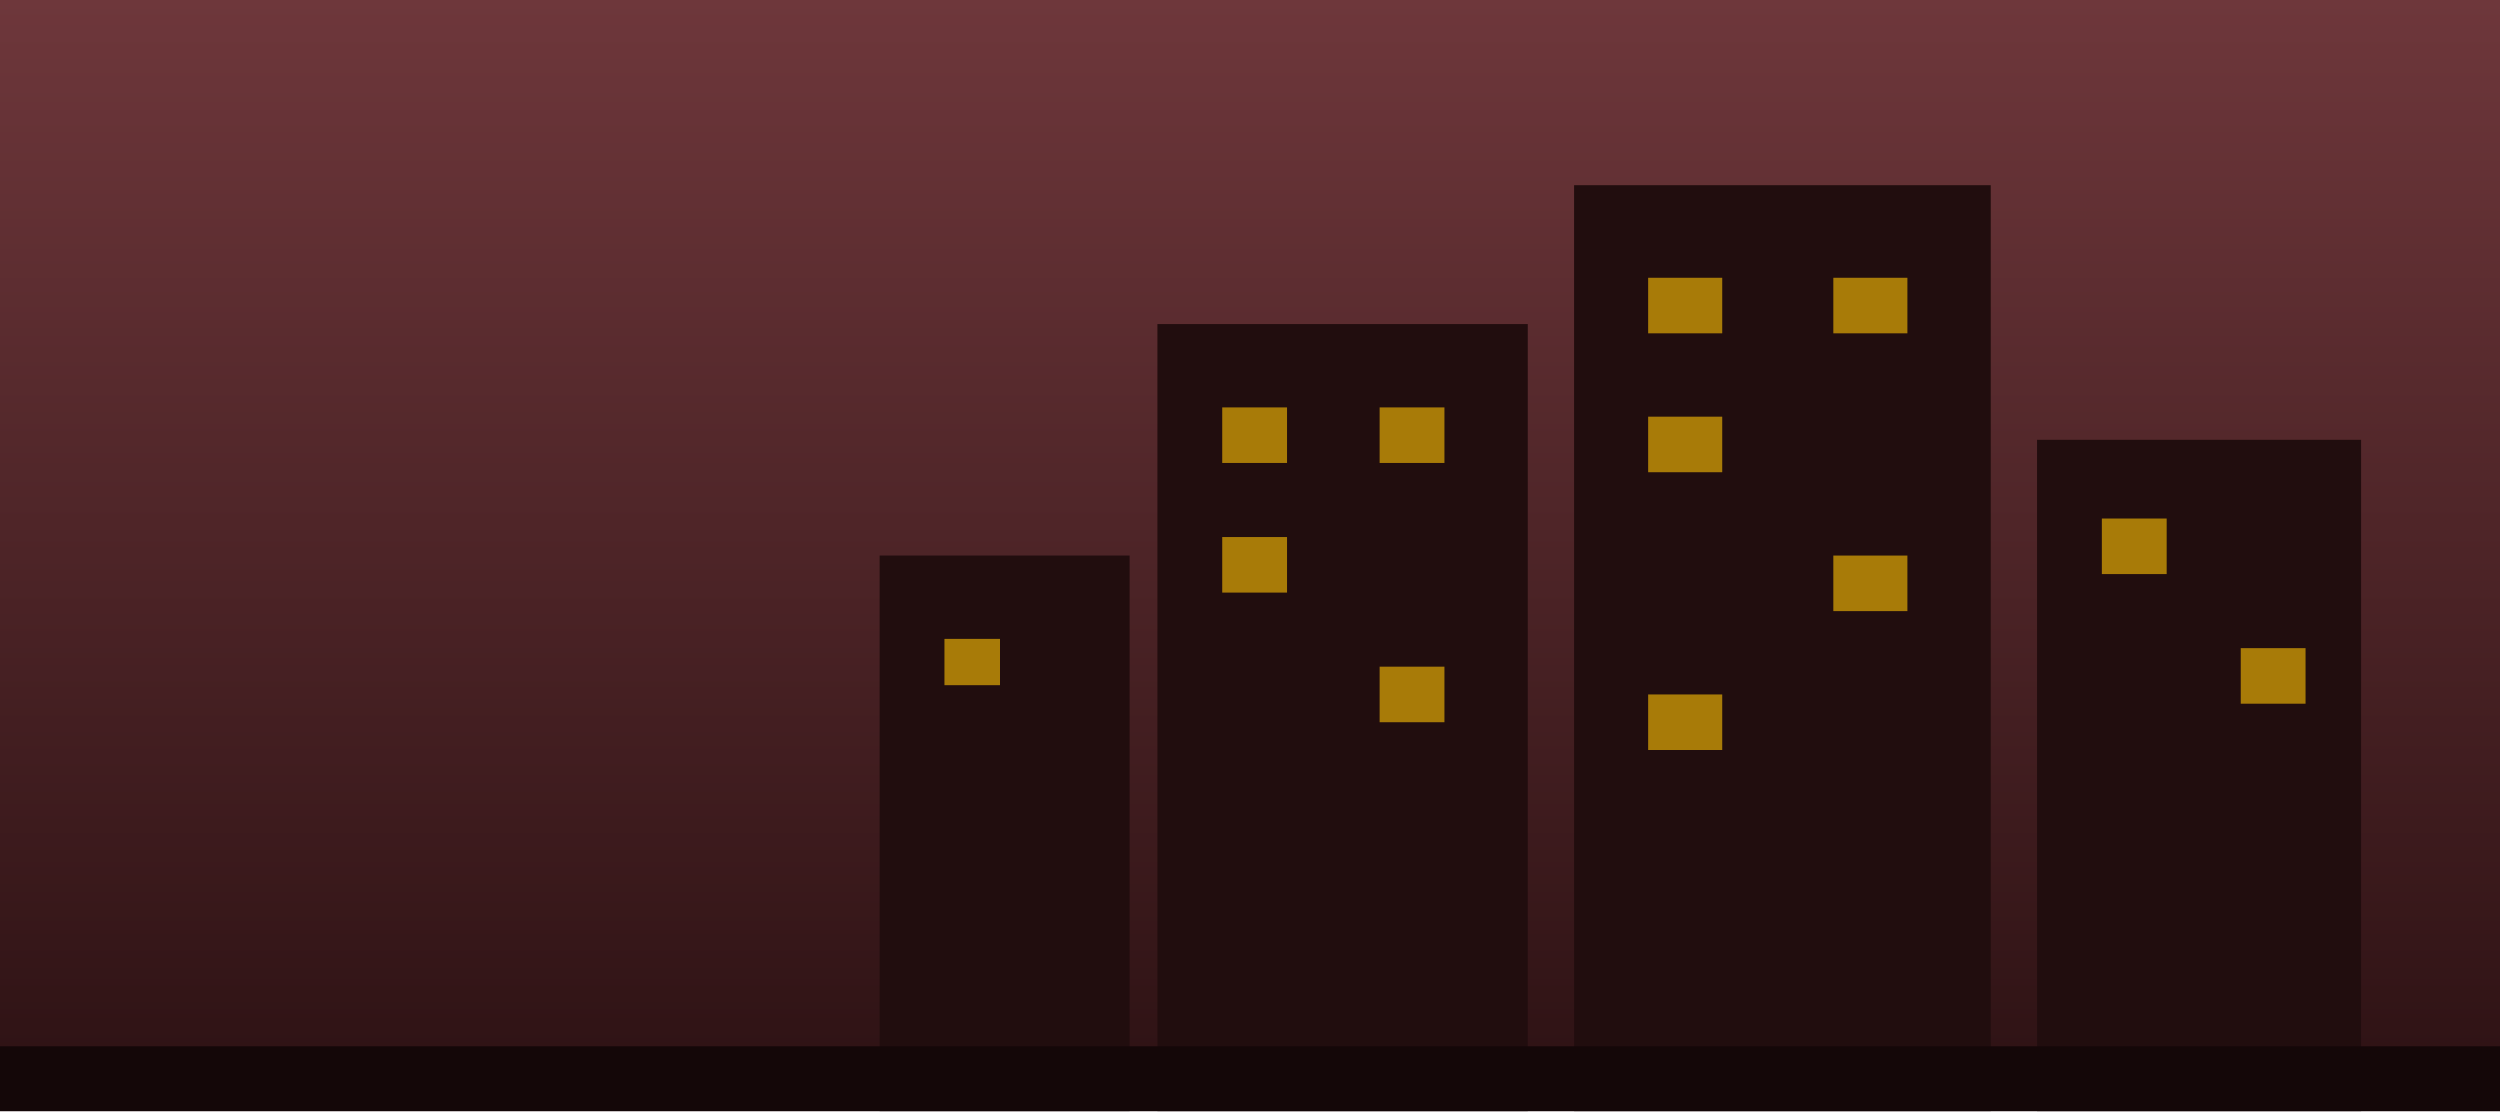
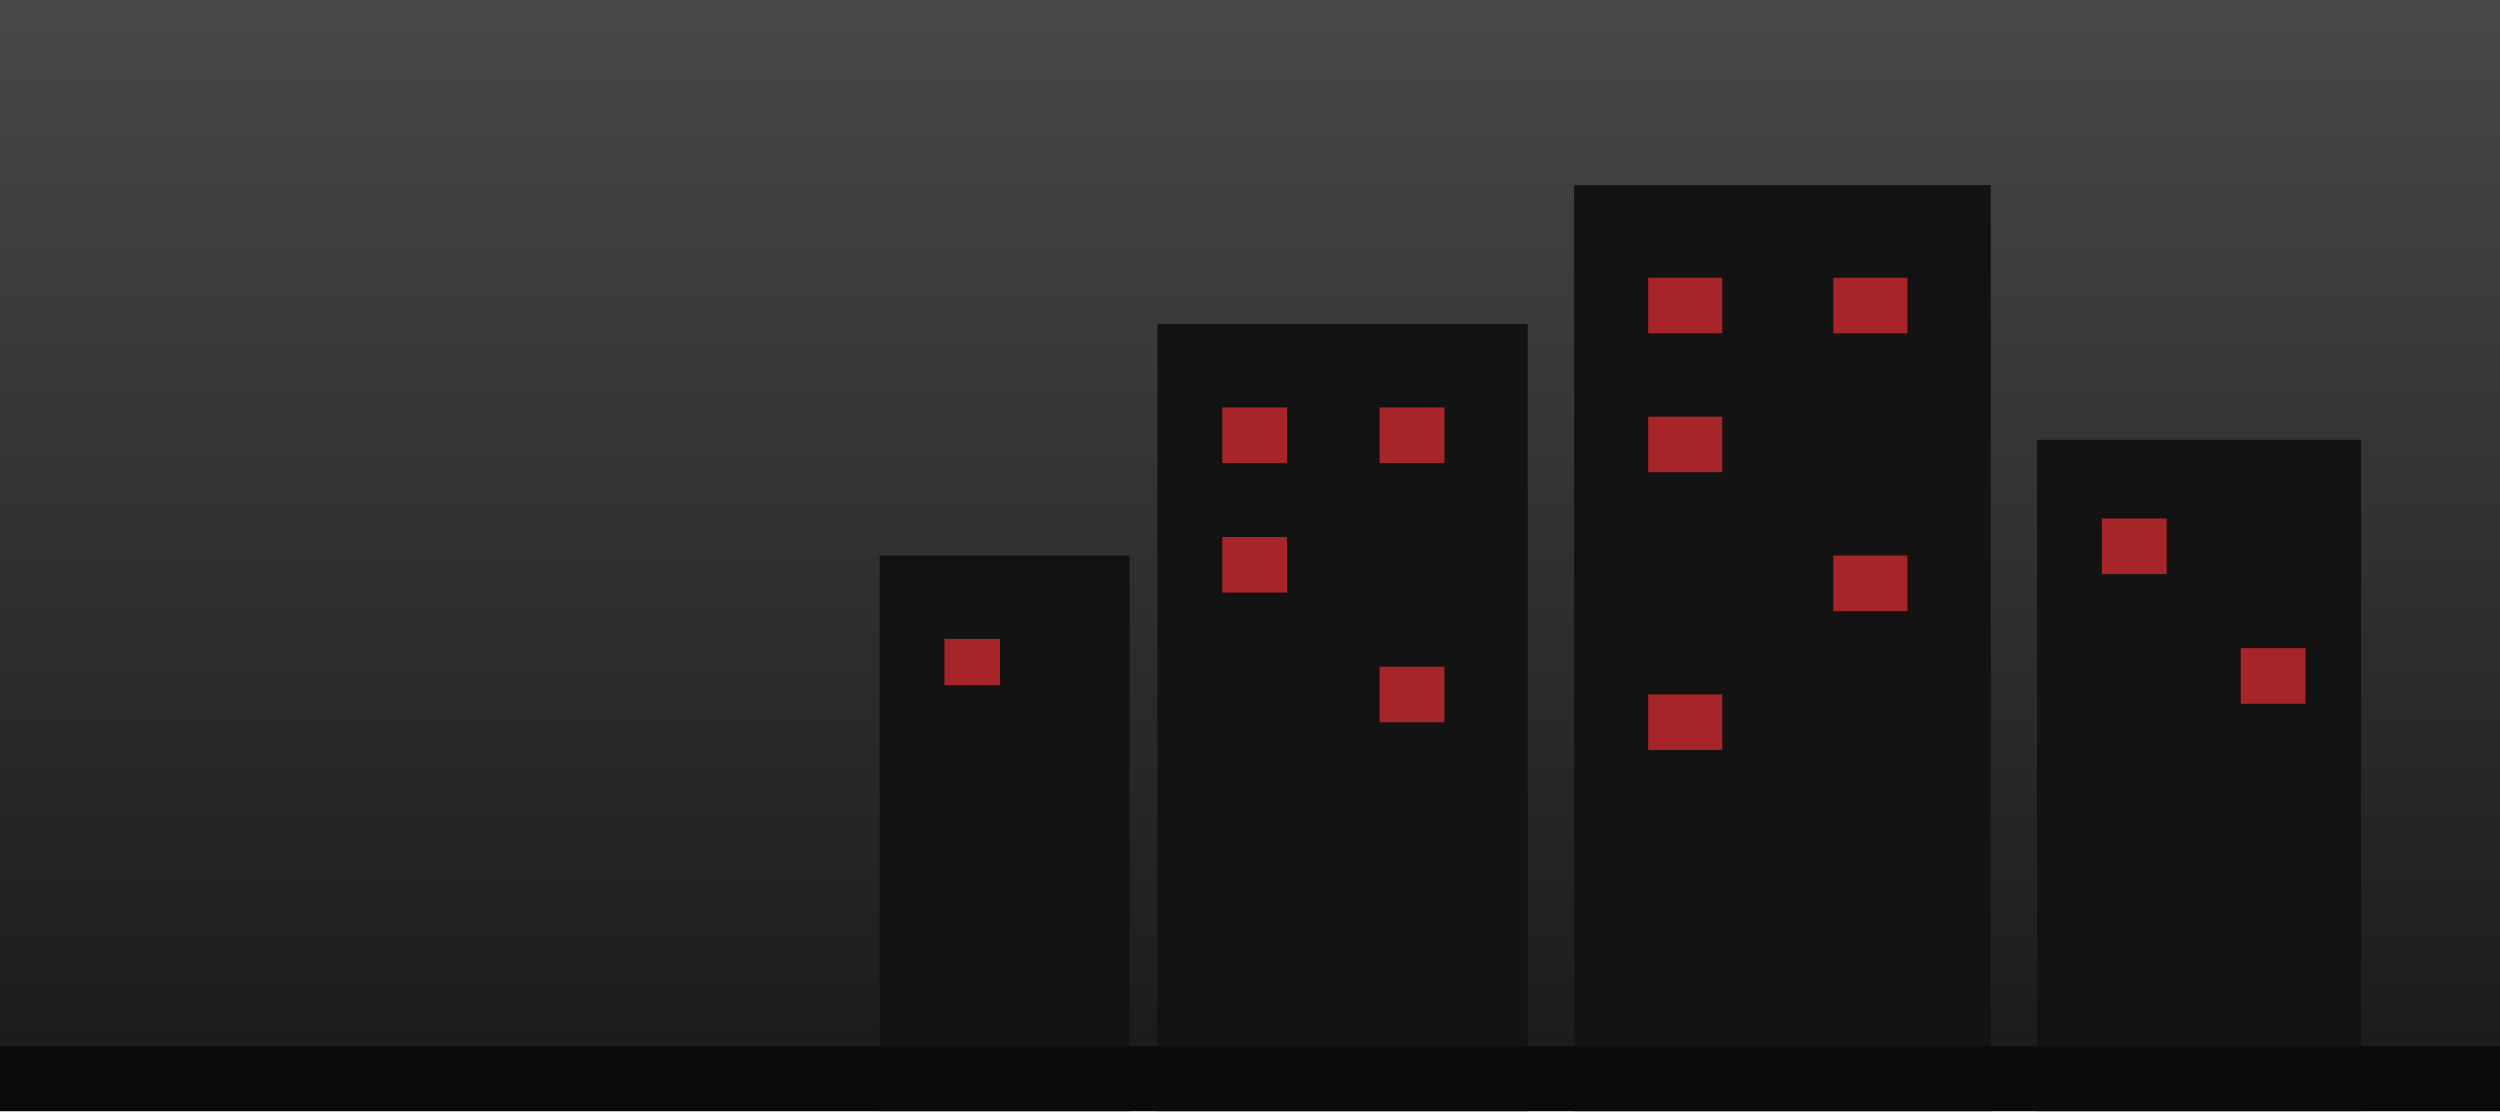
<svg xmlns="http://www.w3.org/2000/svg" viewBox="0 0 540 240" preserveAspectRatio="xMidYMid slice">
  <defs>
    <linearGradient id="s" x1="0" y1="0" x2="0" y2="1">
-       <stop offset="0" stop-color="#6e373b" />
-       <stop offset="1" stop-color="#2c1113" />
+       <stop offset="0" stop-color="#484848" />
+       <stop offset="1" stop-color="#191919" />
    </linearGradient>
  </defs>
  <rect width="540" height="240" fill="url(#s)" />
-   <g fill="#210d0e">
+   <g fill="#131313">
    <rect x="250" y="70" width="80" height="170" />
    <rect x="340" y="40" width="90" height="200" />
    <rect x="440" y="95" width="70" height="145" />
    <rect x="190" y="120" width="54" height="120" />
  </g>
-   <g fill="#bf8e07" opacity=".85">
+   <g fill="#c1272d" opacity=".85">
    <rect x="264" y="88" width="14" height="12" />
    <rect x="298" y="88" width="14" height="12" />
    <rect x="264" y="116" width="14" height="12" />
    <rect x="298" y="144" width="14" height="12" />
    <rect x="356" y="60" width="16" height="12" />
    <rect x="396" y="60" width="16" height="12" />
    <rect x="356" y="90" width="16" height="12" />
    <rect x="396" y="120" width="16" height="12" />
    <rect x="356" y="150" width="16" height="12" />
    <rect x="454" y="112" width="14" height="12" />
    <rect x="484" y="140" width="14" height="12" />
    <rect x="204" y="138" width="12" height="10" />
  </g>
-   <rect y="226" width="540" height="14" fill="#140708" />
+   <rect y="226" width="540" height="14" fill="#0b0b0b" />
</svg>
